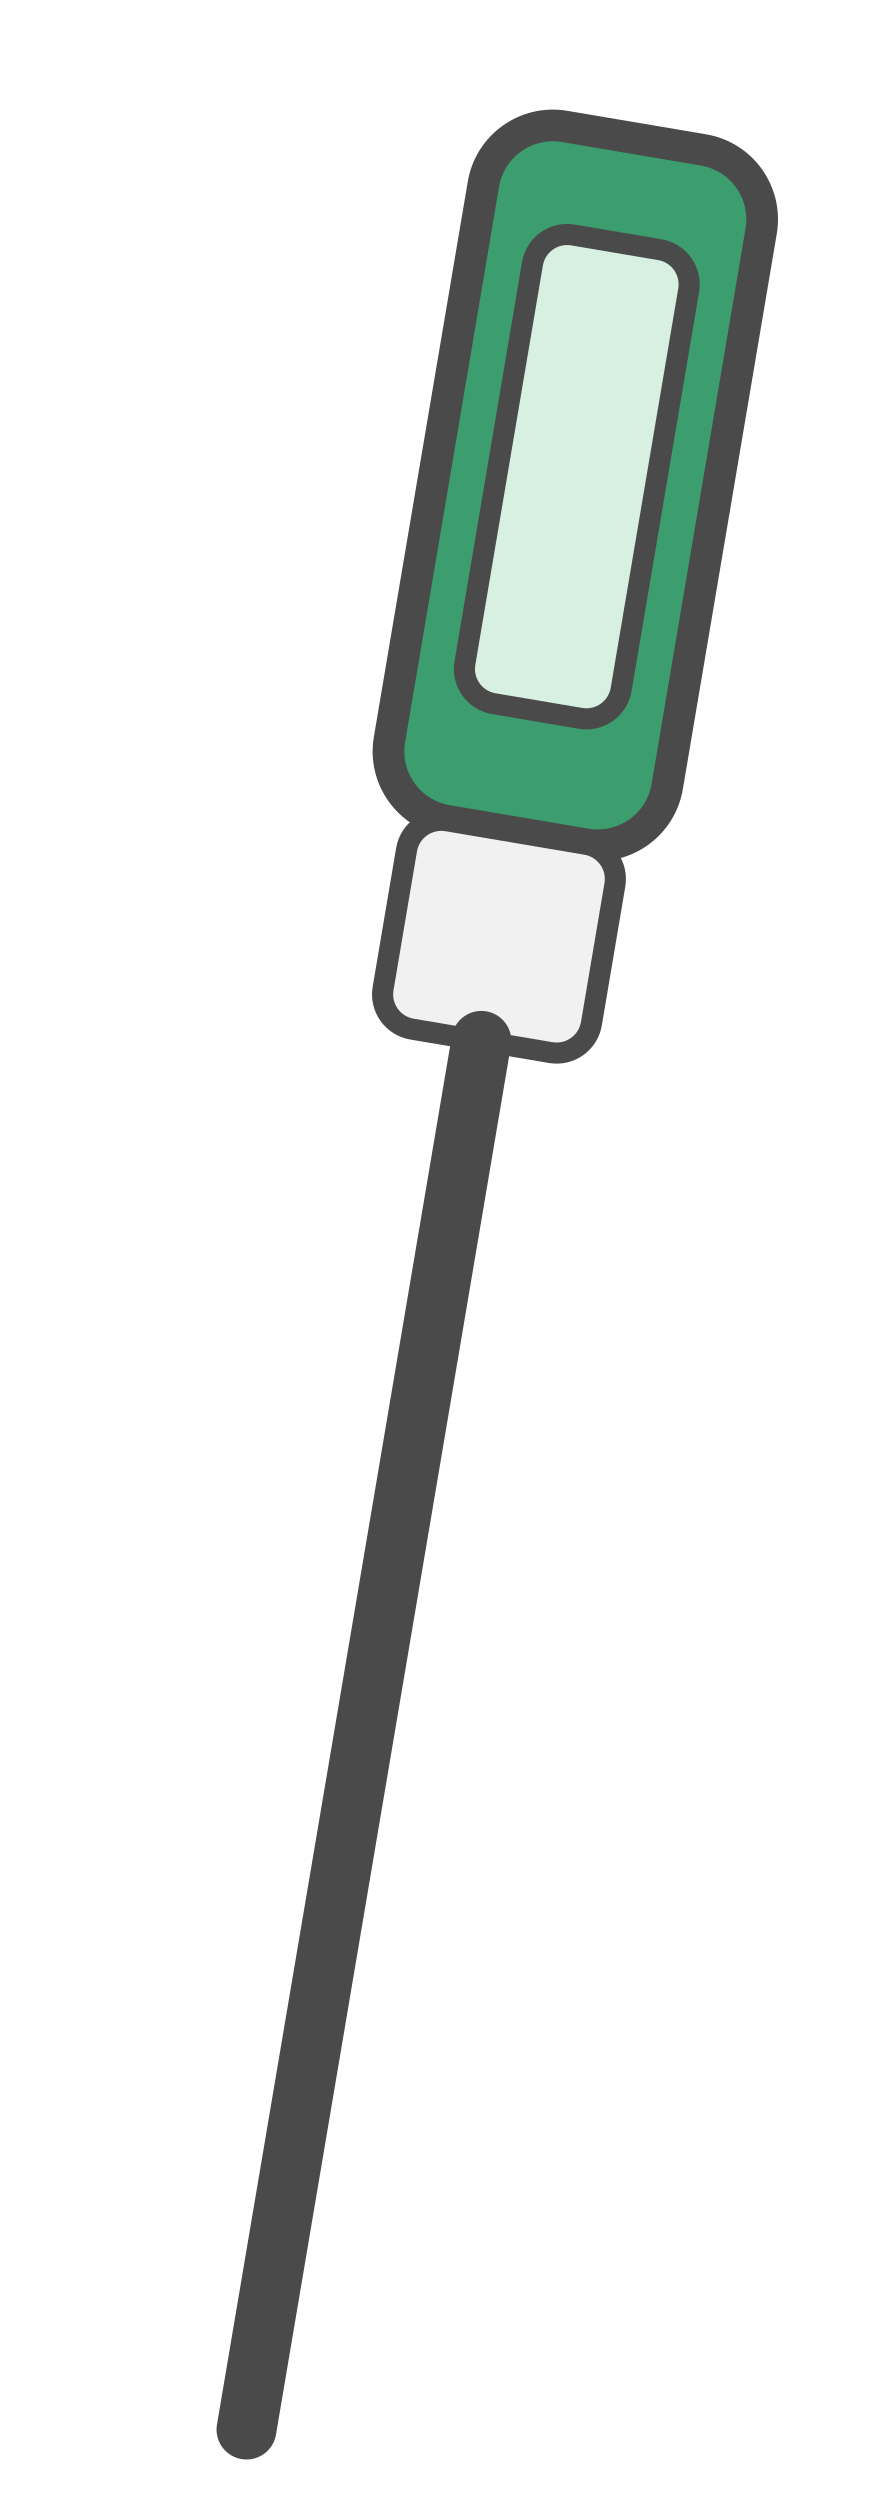
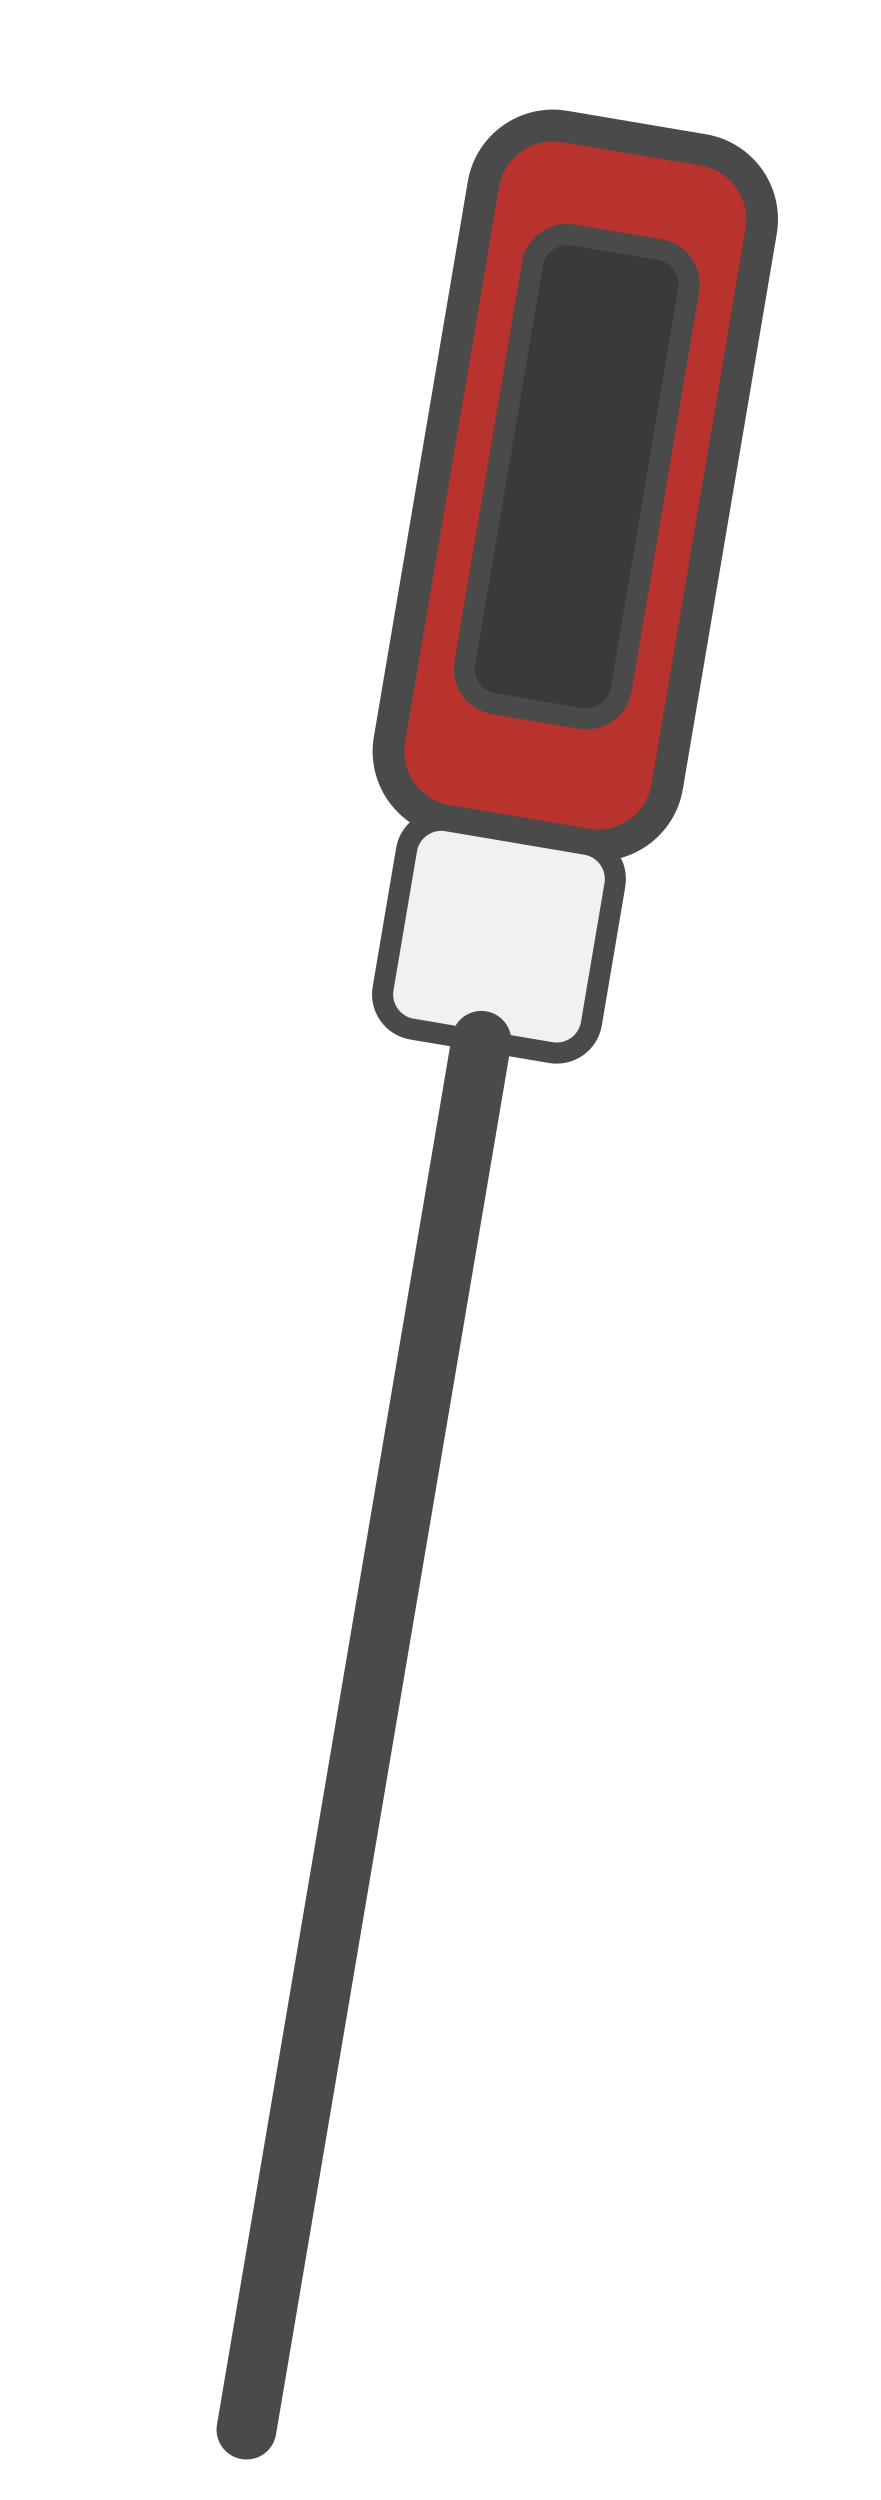
<svg xmlns="http://www.w3.org/2000/svg" viewBox="184 24 50 142">
  <g fill="none" stroke="#4A4A4A" stroke-width="1.8" stroke-linejoin="round" stroke-linecap="round">
    <g transform="rotate(9.6 198 162)">
-       <rect x="190" y="30" width="16" height="40" rx="4" fill="#3C9D6E" stroke-width="1.8" />
-       <rect x="193.5" y="36" width="9" height="27" rx="2" fill="#D7F0E2" stroke-width="1.2" />
+       <rect x="190" y="30" width="16" height="40" rx="4" fill="#B8322E" stroke-width="1.8" />
+       <rect x="193.5" y="36" width="9" height="27" rx="2" fill="#3A3A3A" stroke-width="1.2" />
      <rect x="192" y="70" width="12" height="12" rx="2" fill="#F1F1F1" stroke-width="1.2" />
      <path d="M198 82v80" stroke-width="3.4" />
    </g>
  </g>
</svg>
